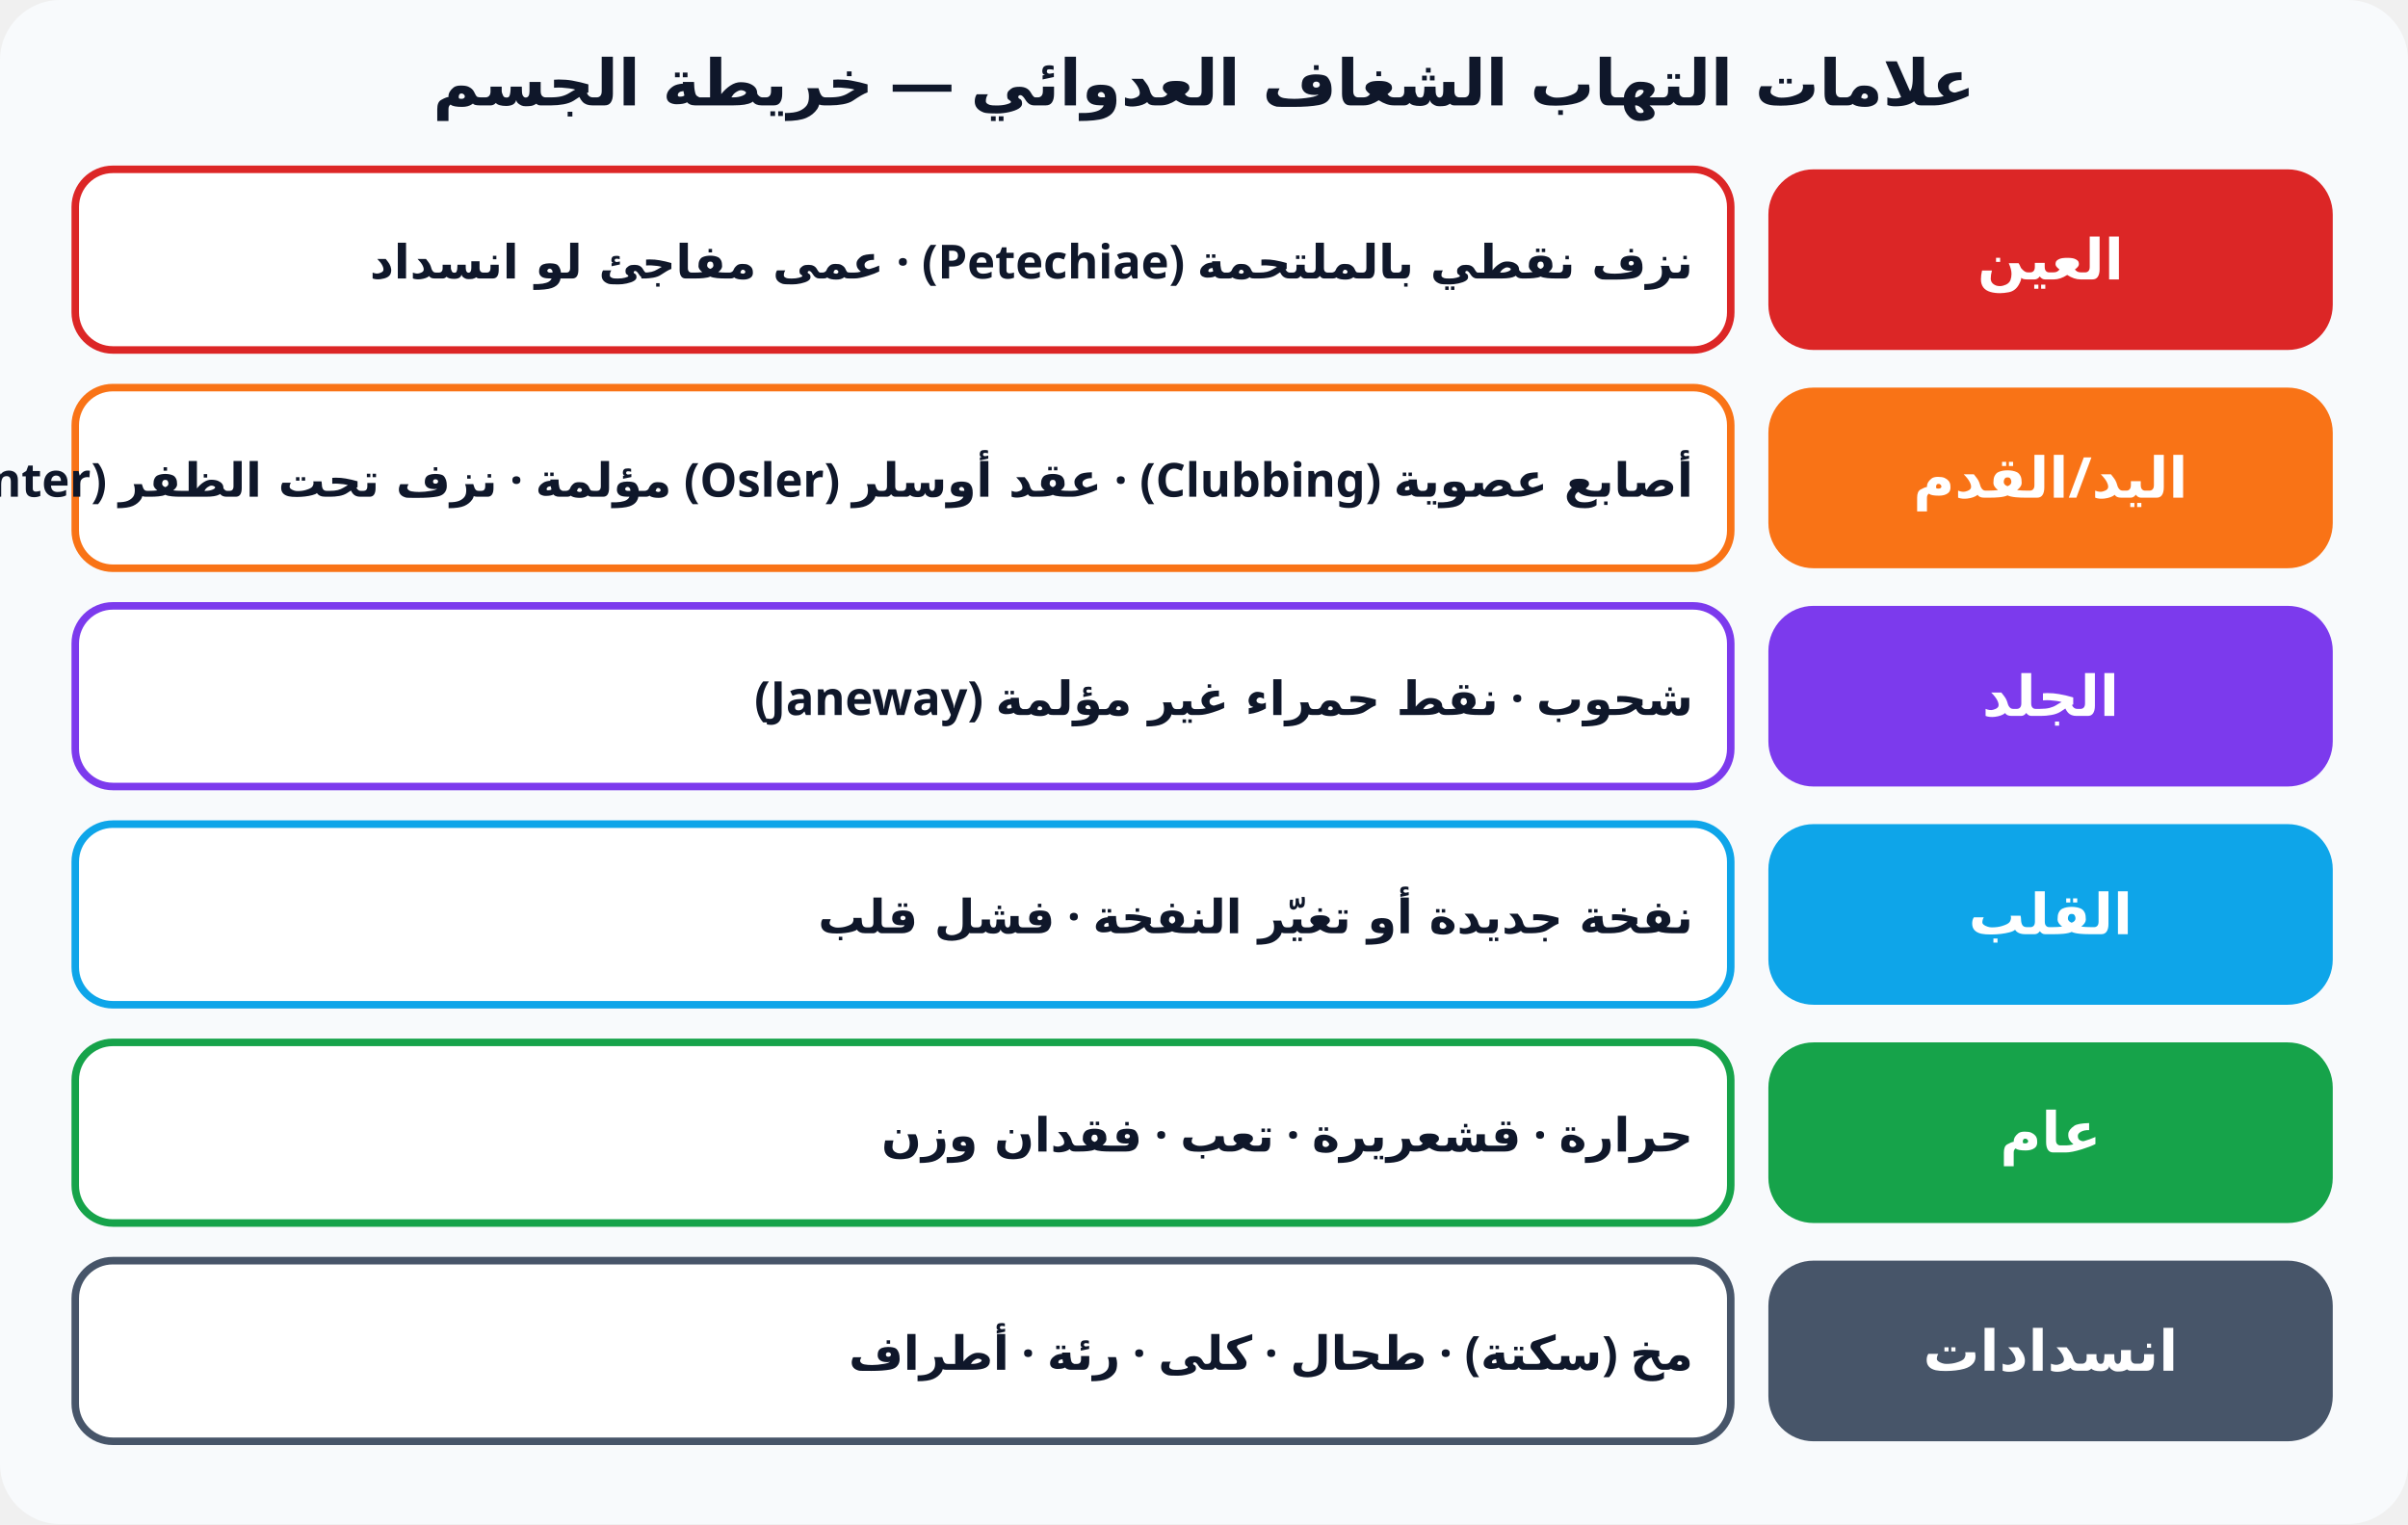
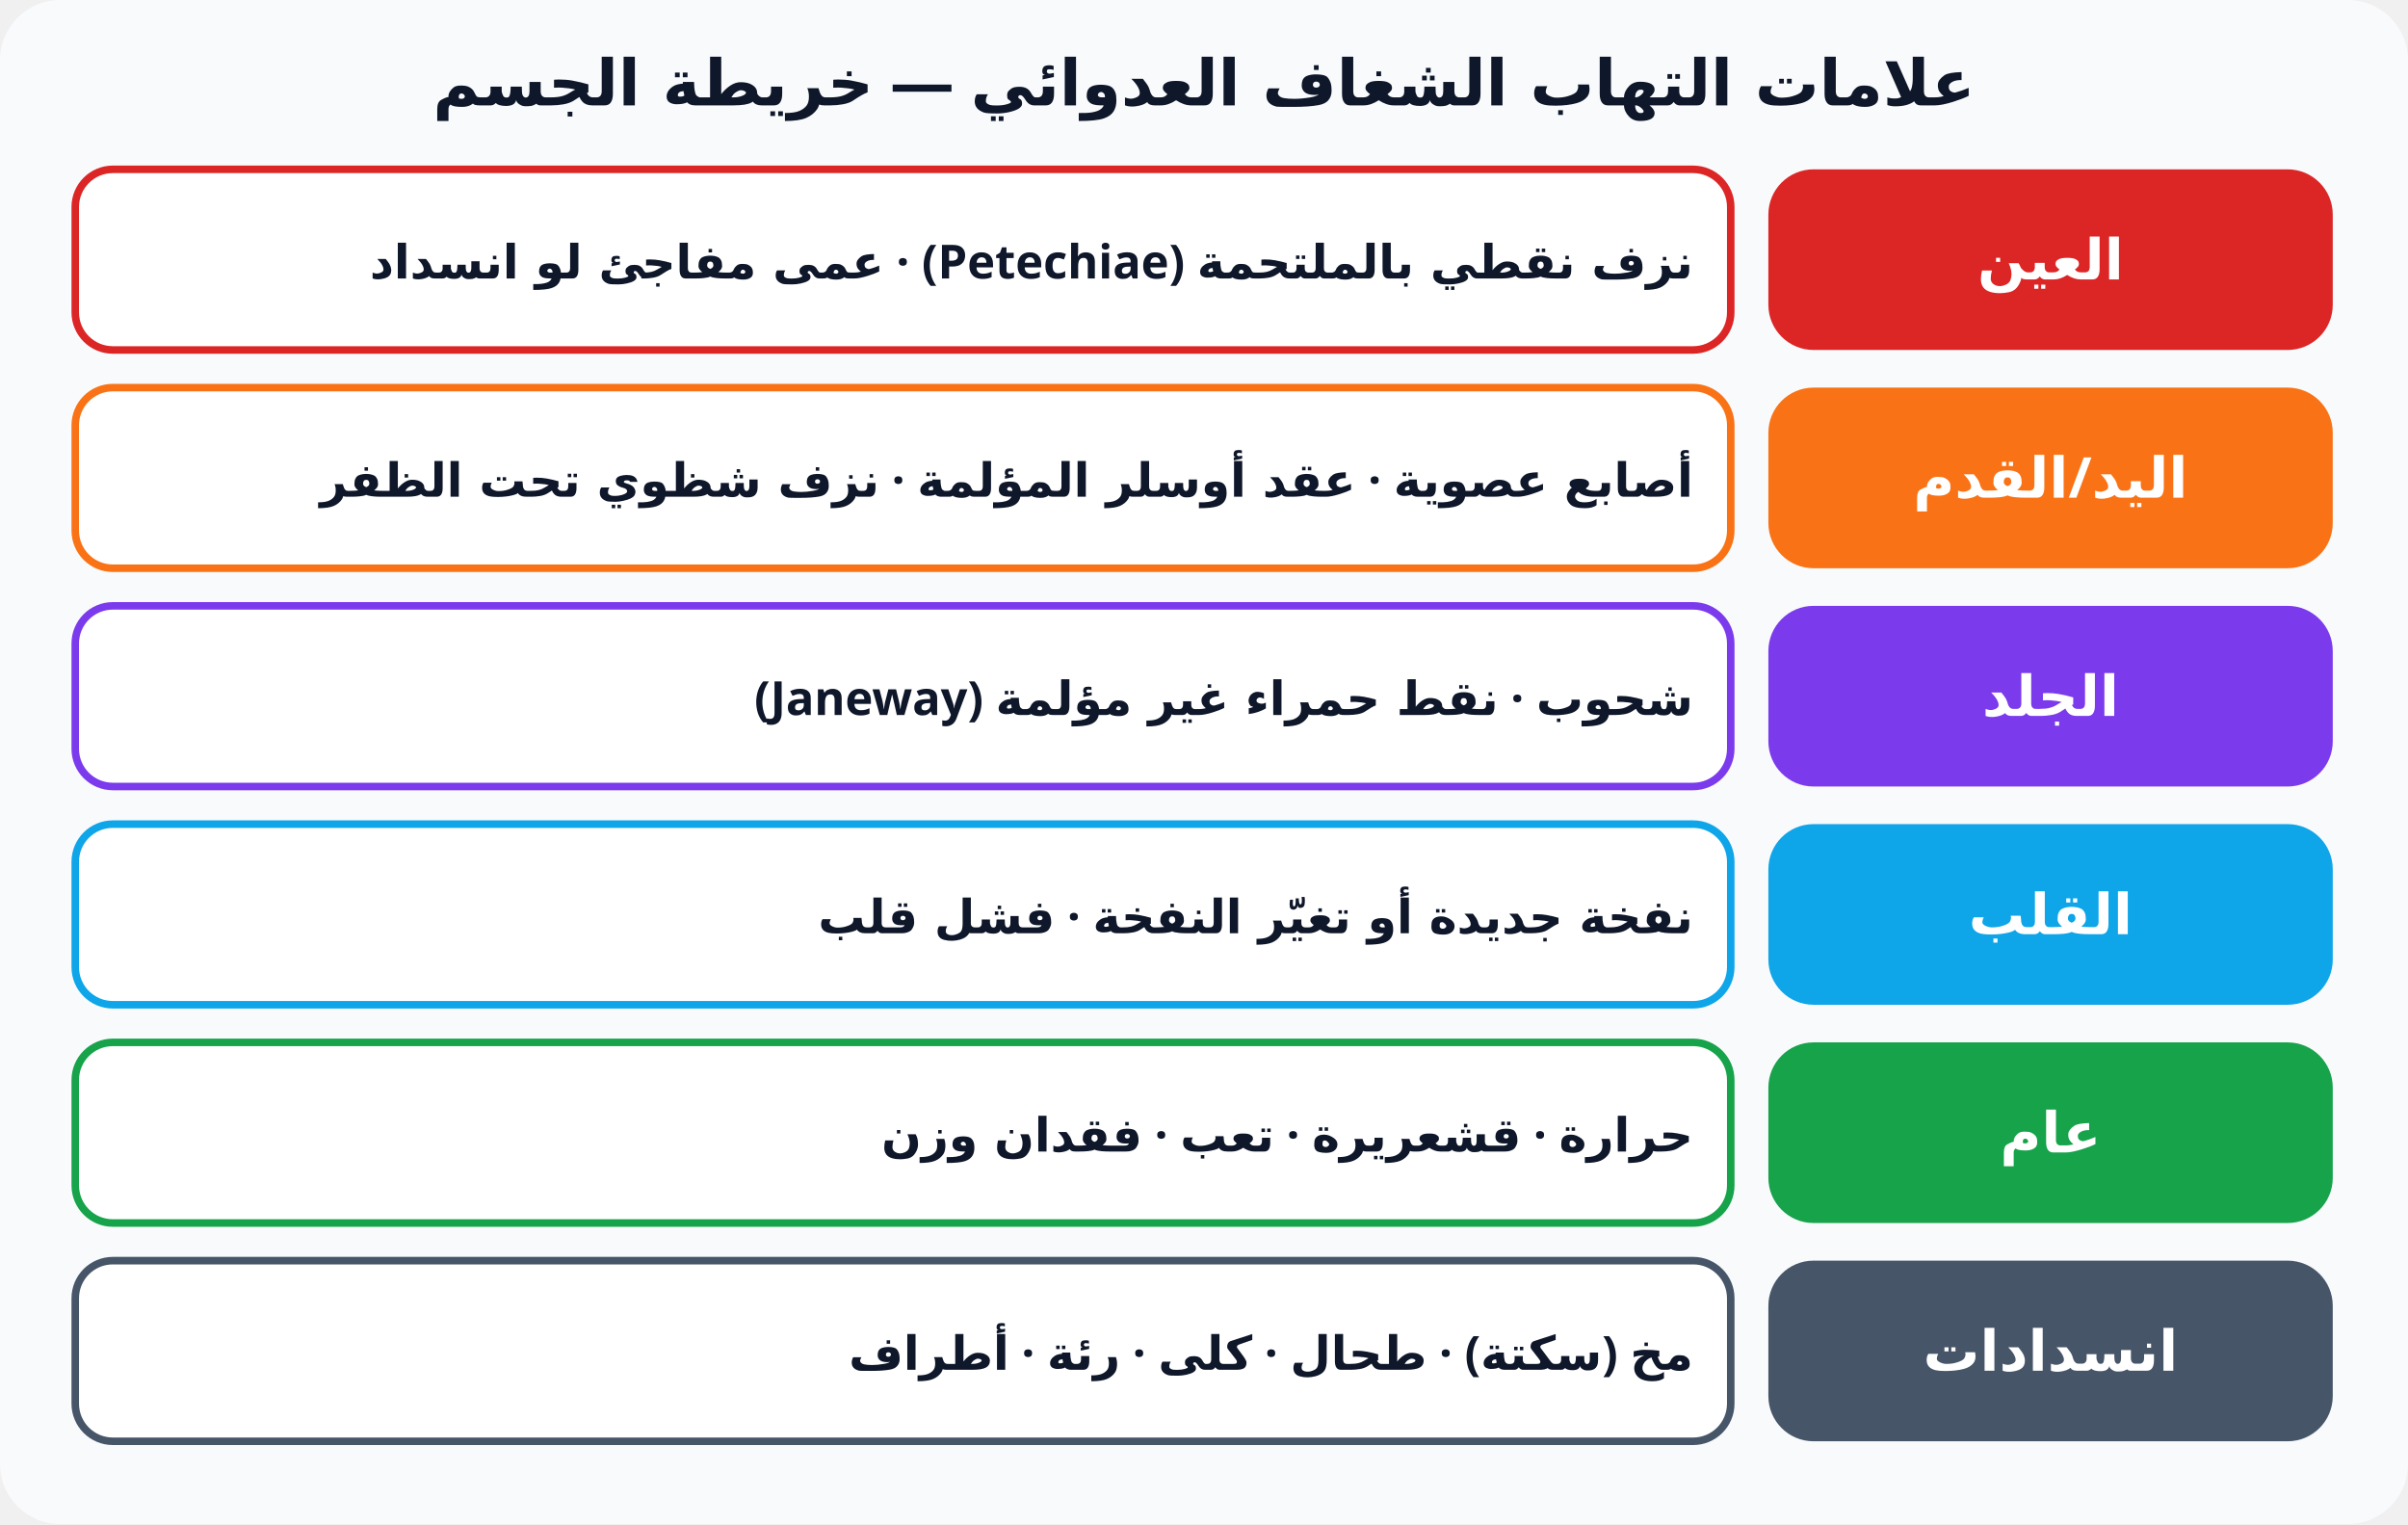
<svg xmlns="http://www.w3.org/2000/svg" viewBox="0 0 640 405" font-family="Cairo, Tahoma, sans-serif" direction="rtl">
  <rect width="640" height="405" rx="16" fill="#f8fafc" />
  <defs>
    <marker id="ar" markerWidth="10" markerHeight="8" refX="8" refY="4" orient="auto">
      <path d="M0,0 L10,4 L0,8 z" fill="#64748b" />
    </marker>
  </defs>
  <text x="320" y="28" text-anchor="middle" font-size="17" font-weight="800" fill="#0f172a">علامات التهاب الشغاف العدوائي — خريطة الجسم</text>
  <rect x="470" y="45" width="150" height="48" rx="12" fill="#dc2626" />
  <text x="545.0" y="74.25" text-anchor="middle" font-size="15" font-weight="700" fill="#fff">العين</text>
  <rect x="20" y="45" width="440" height="48" rx="10" fill="#fff" stroke="#dc2626" stroke-width="2" />
  <text x="450" y="74" text-anchor="start" font-size="12.5" font-weight="600" fill="#0f172a">نزف نقطي بالملتحمة (Petechiae) · عمى مفاجئ لو انسداد</text>
  <rect x="470" y="103" width="150" height="48" rx="12" fill="#f97316" />
  <text x="545.0" y="132.25" text-anchor="middle" font-size="15" font-weight="700" fill="#fff">اليد/القدم</text>
  <rect x="20" y="103" width="440" height="48" rx="10" fill="#fff" stroke="#f97316" stroke-width="2" />
-   <text x="450" y="132" text-anchor="start" font-size="12.5" font-weight="600" fill="#0f172a">أصابع عصوية (Clubbing) · عقد أوسلر (Osler) مؤلمة · نزف تحت الظفر (Splinter)</text>
+   <text x="450" y="132" text-anchor="start" font-size="12.5" font-weight="600" fill="#0f172a">أصابع عصوية · عقد أوسلر المؤلمة · نزف شظوي تحت الظفر</text>
  <rect x="470" y="161" width="150" height="48" rx="12" fill="#7c3aed" />
  <text x="545.0" y="190.25" text-anchor="middle" font-size="15" font-weight="700" fill="#fff">الجلد</text>
  <rect x="20" y="161" width="440" height="48" rx="10" fill="#fff" stroke="#7c3aed" stroke-width="2" />
  <text x="450" y="190" text-anchor="start" font-size="12.5" font-weight="600" fill="#0f172a">شحوب · نقط حمراء غير مؤلمة (Janeway)</text>
  <rect x="470" y="219" width="150" height="48" rx="12" fill="#0ea5e9" />
  <text x="545.0" y="248.25" text-anchor="middle" font-size="15" font-weight="700" fill="#fff">القلب</text>
  <rect x="20" y="219" width="440" height="48" rx="10" fill="#fff" stroke="#0ea5e9" stroke-width="2" />
  <text x="450" y="248" text-anchor="start" font-size="12.5" font-weight="600" fill="#0f172a">نفخة جديدة أو تغيّر النفخة · فشل قلب</text>
  <rect x="470" y="277" width="150" height="48" rx="12" fill="#16a34a" />
  <text x="545.0" y="306.25" text-anchor="middle" font-size="15" font-weight="700" fill="#fff">عام</text>
  <rect x="20" y="277" width="440" height="48" rx="10" fill="#fff" stroke="#16a34a" stroke-width="2" />
  <text x="450" y="306" text-anchor="start" font-size="12.5" font-weight="600" fill="#0f172a">حرارة · قشعريرة · تعب · فقدان وزن</text>
  <rect x="470" y="335" width="150" height="48" rx="12" fill="#475569" />
  <text x="545.0" y="364.25" text-anchor="middle" font-size="15" font-weight="700" fill="#fff">انسدادات</text>
  <rect x="20" y="335" width="440" height="48" rx="10" fill="#fff" stroke="#475569" stroke-width="2" />
  <text x="450" y="364" text-anchor="start" font-size="12.5" font-weight="600" fill="#0f172a">مخ (سكتة) · طحال · كلى · رئة · أطراف</text>
</svg>
